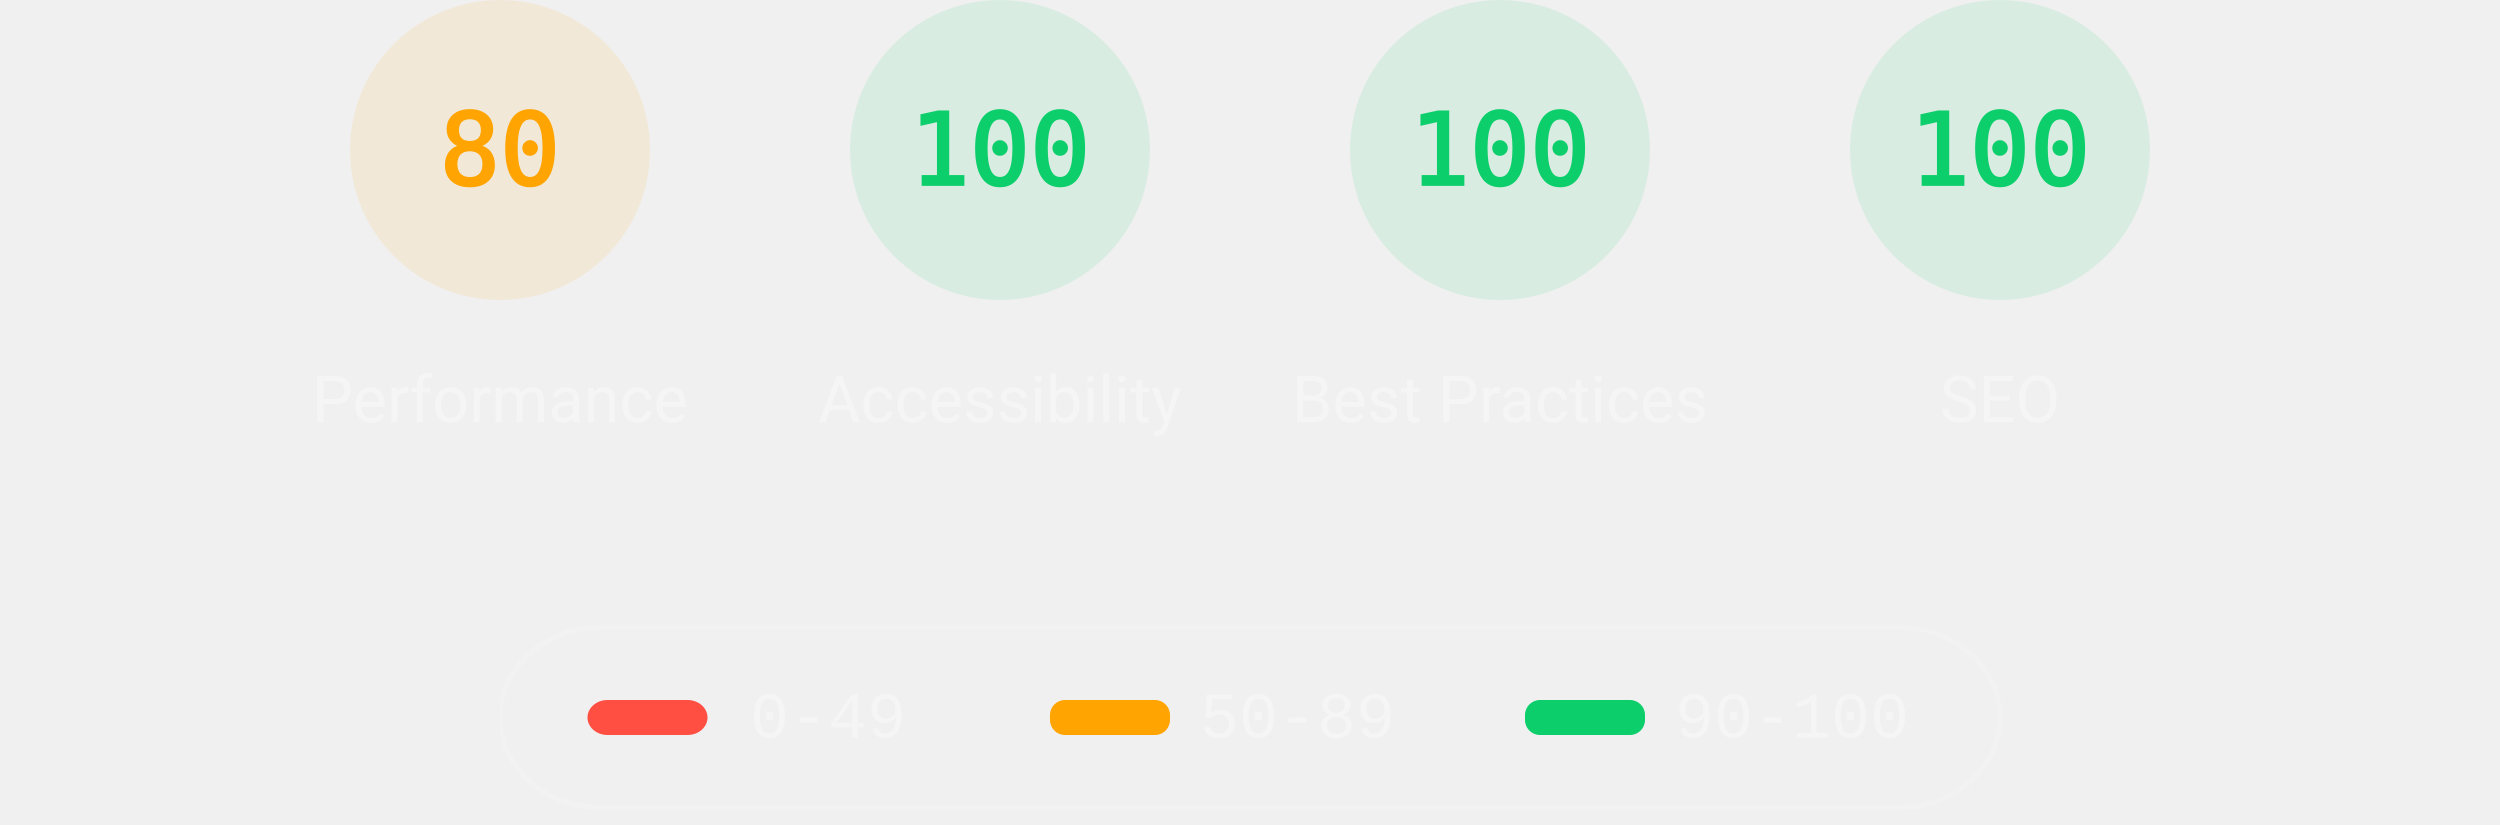
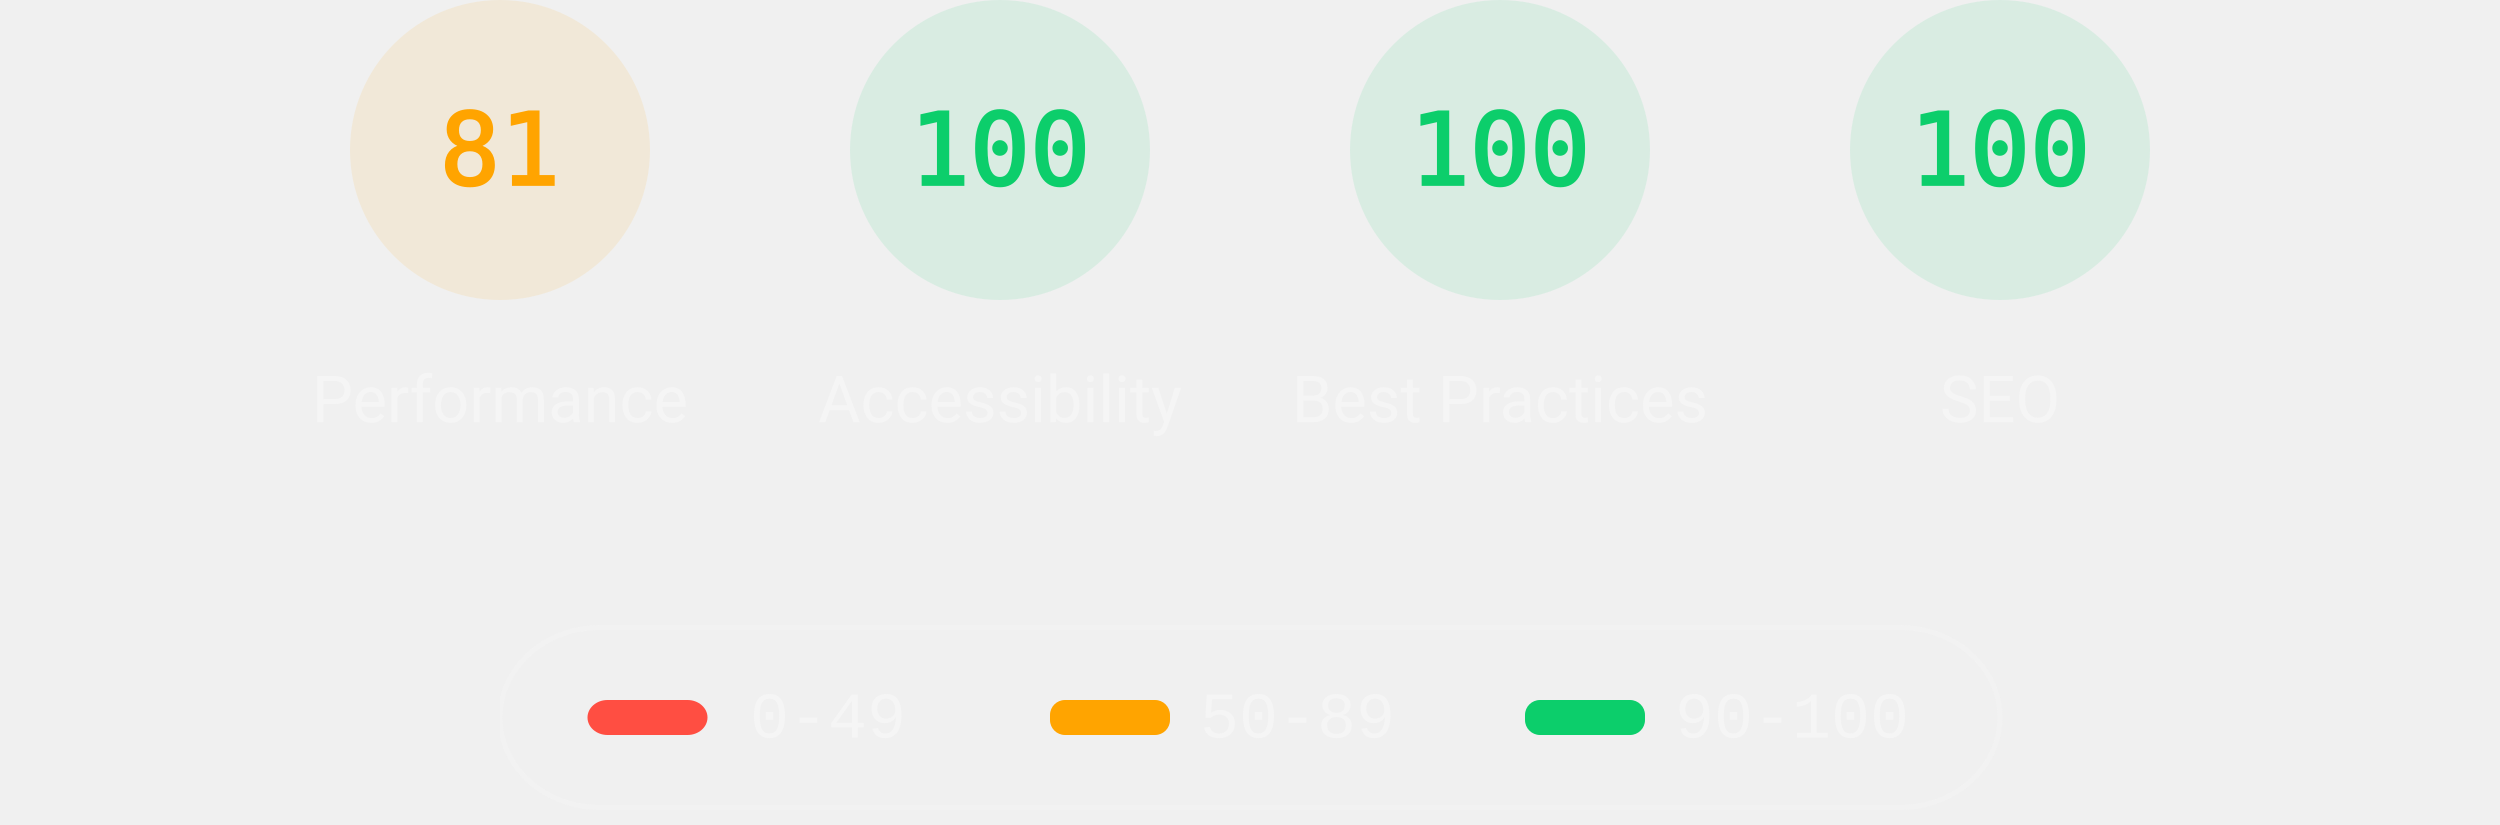
<svg xmlns="http://www.w3.org/2000/svg" class="theme--dark" fill="none" width="1000" height="330">
  <style>
			.gauge-base {
				opacity: 0.1
			}

			.gauge-arc {
				fill: none;
				animation-delay: 250ms;
				stroke-linecap: round;
				transform: rotate(-90deg);
				transform-origin: 100px 60px;
				animation: load-gauge 1s ease forwards
			}

			.guage-text {
				font-size: 40px;
				font-family: monospace;
				text-align: center
			}

			.guage-red {
				color: #ff4e42;
				fill: #ff4e42;
				stroke: #ff4e42
			}
			.guage-orange {
				color: #ffa400;
				fill: #ffa400;
				stroke: #ffa400
			}
			.guage-green {
				color: #0cce6b;
				fill: #0cce6b;
				stroke: #0cce6b
			}
			.theme--agnostic .guage-undefined {
				color: #5c5c5c;
				fill: #5c5c5c;
				stroke: #5c5c5c
			}
			.theme--light .guage-undefined {
				color: #1e1e1e;
				fill: #1e1e1e;
				stroke: #1e1e1e
			}
			.theme--dark .guage-undefined {
				color: #f5f5f5;
				fill: #f5f5f5;
				stroke: #f5f5f5
			}

			.guage-title {
				stroke: none;
				font-size: 26px;
				line-height: 26px;
				font-family: Roboto, Halvetica, Arial, sans-serif
			}
			.metric.guage-title {
				font-family: 'Courier New', Courier, monospace
			}
			.theme--agnostic .guage-title {
				color: #737373;
				fill: #737373
			}
			.theme--light .guage-title {
				color: #212121;
				fill: #212121
			}
			.theme--dark .guage-title {
				color: #f5f5f5;
				fill: #f5f5f5
			}

			@keyframes load-gauge {
				from {
					stroke-dasharray: 0 352.858
				}
			}
			.lh-gauge--pwa__disc {
				fill: #e0e0e0
			}
			.lh-gauge--pwa__logo {
				position: relative;
				fill: #b0b0b0
			}
			.lh-gauge--pwa__invisible {
				display: none
			}
			.lh-gauge--pwa__visible {
				display: inline
			}
			.guage-invisible {
				display: none
			}
			.lh-gauge--pwa__logo--primary-color {
				fill: #304ffe
			}
			.theme--agnostic .lh-gauge--pwa__logo--secondary-color {
				fill: #787878
			}
			.theme--light .lh-gauge--pwa__logo--secondary-color {
				fill: #3d3d3d
			}
			.theme--dark .lh-gauge--pwa__logo--secondary-color {
				fill: #d8b6b6
			}
			.theme--light #svg_2 {
				stroke: #00000022
			}
			.theme--agnostic #svg_2 {
				stroke: #616161
			}
			.theme--light #svg_2 {
				stroke: #00000022
			}
			.theme--dark #svg_2 {
				stroke: #f5f5f566
			}
		</style>
  <svg class="guage-div guage-perf guage-orange" viewBox="0 0 200 200" width="200" height="200" x="100" y="0">
    <circle class="gauge-base" r="56" cx="100" cy="60" stroke-width="8" />
-     <circle class="gauge-arc guage-arc-1" r="56" cx="100" cy="60" stroke-width="8" style="stroke-dasharray: 281.486, 351.858;" />
-     <text class="guage-text" x="100px" y="60px" alignment-baseline="central" dominant-baseline="central" text-anchor="middle">80</text>
+     <circle class="gauge-arc guage-arc-1" r="56" cx="100" cy="60" stroke-width="8" style="stroke-dasharray: 285.005, 351.858;" />
+     <text class="guage-text" x="100px" y="60px" alignment-baseline="central" dominant-baseline="central" text-anchor="middle">81</text>
    <text class="guage-title" x="100px" y="160px" alignment-baseline="central" dominant-baseline="central" text-anchor="middle">Performance</text>
  </svg>
  <svg class="guage-div guage-acc guage-green" viewBox="0 0 200 200" width="200" height="200" x="300" y="0">
    <circle class="gauge-base" r="56" cx="100" cy="60" stroke-width="8" />
    <circle class="gauge-arc guage-arc-2" r="56" cx="100" cy="60" stroke-width="8" style="stroke-dasharray: 351.858, 351.858;" />
    <text class="guage-text" x="100px" y="60px" alignment-baseline="central" dominant-baseline="central" text-anchor="middle">100</text>
    <text class="guage-title" x="100px" y="160px" alignment-baseline="central" dominant-baseline="central" text-anchor="middle">Accessibility</text>
  </svg>
  <svg class="guage-div guage-best guage-green" viewBox="0 0 200 200" width="200" height="200" x="500" y="0">
    <circle class="gauge-base" r="56" cx="100" cy="60" stroke-width="8" />
    <circle class="gauge-arc guage-arc-3" r="56" cx="100" cy="60" stroke-width="8" style="stroke-dasharray: 351.858, 351.858;" />
    <text class="guage-text" x="100px" y="60px" alignment-baseline="central" dominant-baseline="central" text-anchor="middle">100</text>
    <text class="guage-title" x="100px" y="160px" alignment-baseline="central" dominant-baseline="central" text-anchor="middle">Best Practices</text>
  </svg>
  <svg class="guage-div guage-seo guage-green" viewBox="0 0 200 200" width="200" height="200" x="700" y="0">
    <circle class="gauge-base" r="56" cx="100" cy="60" stroke-width="8" />
    <circle class="gauge-arc guage-arc-4" r="56" cx="100" cy="60" stroke-width="8" style="stroke-dasharray: 351.858, 351.858;" />
    <text class="guage-text" x="100px" y="60px" alignment-baseline="central" dominant-baseline="central" text-anchor="middle">100</text>
    <text class="guage-title" x="100px" y="160px" alignment-baseline="central" dominant-baseline="central" text-anchor="middle">SEO</text>
  </svg>
  <svg class="guage-div guage-pwa guage-invisible" viewBox="0 0 200 200" width="200" height="200" x="900" y="0">
    <svg viewBox="0 0 60 60" width="112" height="112" x="44" y="4">
      <defs>
        <linearGradient id="lh-gauge--pwa__check-circle__gradient-0" x1="50%" y1="0%" x2="50%" y2="100%">
          <stop stop-color="#00C852" offset="0%" />
          <stop stop-color="#009688" offset="100%" />
        </linearGradient>
        <linearGradient id="lh-gauge--pwa__installable__shadow-gradient-0" x1="76.056%" x2="24.111%" y1="82.995%" y2="24.735%">
          <stop stop-color="#A5D6A7" offset="0%" />
          <stop stop-color="#80CBC4" offset="100%" />
        </linearGradient>
        <linearGradient id="lh-gauge--pwa__fast-reliable__shadow-gradient-0" x1="76.056%" y1="82.995%" x2="25.678%" y2="26.493%">
          <stop stop-color="#64B5F6" offset="0%" />
          <stop stop-color="#2979FF" offset="100%" />
        </linearGradient>
        <g id="lh-gauge--pwa__fast-reliable-badge-0">
          <circle fill="#FFFFFF" cx="10" cy="10" r="10" />
          <path fill="#304FFE" d="M10 3.58l5.25 2.34v3.5c0 3.23-2.24 6.26-5.25 7-3.01-.74-5.25-3.77-5.25-7v-3.5L10 3.58zm-.47 10.74l2.76-4.83.03-.07c.04-.08 0-.24-.22-.24h-1.64l.47-3.26h-.47l-2.7 4.77c-.02.01.05-.1-.04.05-.09.16-.1.31.18.31h1.63l-.47 3.27h.47z" />
        </g>
        <g id="lh-gauge--pwa__installable-badge-0">
          <circle fill="#FFFFFF" cx="10" cy="10" r="10" />
          <path fill="#009688" d="M10 4.167A5.835 5.835 0 0 0 4.167 10 5.835 5.835 0 0 0 10 15.833 5.835 5.835 0 0 0 15.833 10 5.835 5.835 0 0 0 10 4.167zm2.917 6.416h-2.334v2.334H9.417v-2.334H7.083V9.417h2.334V7.083h1.166v2.334h2.334v1.166z" />
        </g>
      </defs>
      <g stroke="none" fill-rule="nonzero">
        <circle class="lh-gauge--pwa__disc" cx="30" cy="30" r="30" />
        <g class="lh-gauge--pwa__logo">
          <path d="M35.66 19.39l.7-1.75h2L37.4 15 38.6 12l3.4 9h-2.51l-.58-1.61z" />
          <path d="M33.52 21l3.65-9h-2.42l-2.5 5.82L30.5 12h-1.86l-1.9 5.82-1.35-2.65-1.21 3.72L25.4 21h2.38l1.72-5.2 1.64 5.2z" />
          <path fill-rule="nonzero" d="M20.3 17.91h1.48c.45 0 .85-.05 1.2-.15l.39-1.18 1.07-3.3a2.64 2.64 0 0 0-.28-.37c-.55-.6-1.36-.91-2.42-.91H18v9h2.3V17.9zm1.96-3.84c.22.22.33.5.33.87 0 .36-.1.65-.29.87-.2.23-.59.35-1.15.35h-.86v-2.41h.87c.52 0 .89.1 1.1.32z" />
        </g>
        <rect class="lh-gauge--pwa__component lh-gauge--pwa__na-line lh-gauge--pwa__invisible" fill="#FFFFFF" x="20" y="32" width="20" height="4" rx="2" />
        <g class="lh-gauge--pwa__component lh-gauge--pwa__fast-reliable-badge lh-gauge--pwa__invisible" transform="translate(20, 29)">
          <path fill="url(#lh-gauge--pwa__fast-reliable__shadow-gradient-0)" d="M33.63 19.49A30 30 0 0 1 16.2 30.36L3 17.14 17.14 3l16.49 16.49z" />
          <use href="#lh-gauge--pwa__fast-reliable-badge-0" />
        </g>
        <g class="lh-gauge--pwa__component lh-gauge--pwa__installable-badge lh-gauge--pwa__invisible" transform="translate(20, 29)">
          <path fill="url(#lh-gauge--pwa__installable__shadow-gradient-0)" d="M33.629 19.487c-4.272 5.453-10.391 9.39-17.415 10.869L3 17.142 17.142 3 33.63 19.487z" />
          <use href="#lh-gauge--pwa__installable-badge-0" />
        </g>
        <g class="lh-gauge--pwa__component lh-gauge--pwa__fast-reliable-installable-badges lh-gauge--pwa__invisible">
          <g transform="translate(8, 29)">
            <path fill="url(#lh-gauge--pwa__fast-reliable__shadow-gradient-0)" d="M16.321 30.463L3 17.143 17.142 3l22.365 22.365A29.864 29.864 0 0 1 22 31c-1.942 0-3.84-.184-5.679-.537z" />
            <use href="#lh-gauge--pwa__fast-reliable-badge-0" />
          </g>
          <g transform="translate(32, 29)">
            <path fill="url(#lh-gauge--pwa__installable__shadow-gradient-0)" d="M25.982 11.84a30.107 30.107 0 0 1-13.08 15.203L3 17.143 17.142 3l8.84 8.84z" />
            <use href="#lh-gauge--pwa__installable-badge-0" />
          </g>
        </g>
        <g class="lh-gauge--pwa__component lh-gauge--pwa__check-circle lh-gauge--pwa__invisible" transform="translate(18, 28)">
          <circle fill="#FFFFFF" cx="12" cy="12" r="12" />
          <path fill="url(#lh-gauge--pwa__check-circle__gradient-0)" d="M12 2a10 10 0 1 0 0 20 10 10 0 0 0 0-20zm-2 15l-5-5 1.41-1.41L10 14.17l7.59-7.59L19 8l-9 9z" />
        </g>
      </g>
    </svg>
    <text class="guage-title" y="160px" alignment-baseline="central" dominant-baseline="central" text-anchor="middle">
      <tspan x="100px" dy="-6px">Progressive</tspan>
      <tspan x="100px" dy="30px">Web App</tspan>
    </text>
  </svg>
  <svg width="604" height="76" x="200" y="250">
    <g>
      <rect fill="none" id="canvas_background" height="80" width="604" y="-1" x="-1" />
      <g display="none" overflow="visible" y="0" x="0" height="100%" width="100%" id="canvasGrid">
        <rect fill="url(#gridpattern)" stroke-width="0" y="0" x="0" height="100%" width="100%" />
      </g>
    </g>
    <g>
      <rect fill-opacity="0" stroke-width="2" rx="40" id="svg_2" height="72" width="600" y="1" x="0" fill="#000000" />
      <rect stroke="#000" rx="8" id="svg_3" height="14" width="48" y="30" x="35" stroke-opacity="null" stroke-width="0" fill="#ff4e42" />
      <rect stroke="#000" rx="6" id="svg_4" height="14" width="48" y="30" x="220" stroke-opacity="null" stroke-width="0" fill="#ffa400" />
      <rect stroke="#000" rx="6" id="svg_5" height="14" width="48" y="30" x="410" stroke-opacity="null" stroke-width="0" fill="#0cce6b" />
      <text class="metric guage-title" xml:space="preserve" text-anchor="start" font-size="26" id="svg_6" y="45" x="100" stroke-opacity="null" stroke-width="0" stroke="#000">0-49</text>
      <text class="metric guage-title" xml:space="preserve" text-anchor="start" font-size="26" id="svg_7" y="45" x="280" stroke-opacity="null" stroke-width="0" stroke="#000">50-89</text>
      <text class="metric guage-title" xml:space="preserve" text-anchor="start" font-size="26" id="svg_8" y="45" x="470" stroke-opacity="null" stroke-width="0" stroke="#000">90-100</text>
    </g>
  </svg>
</svg>
